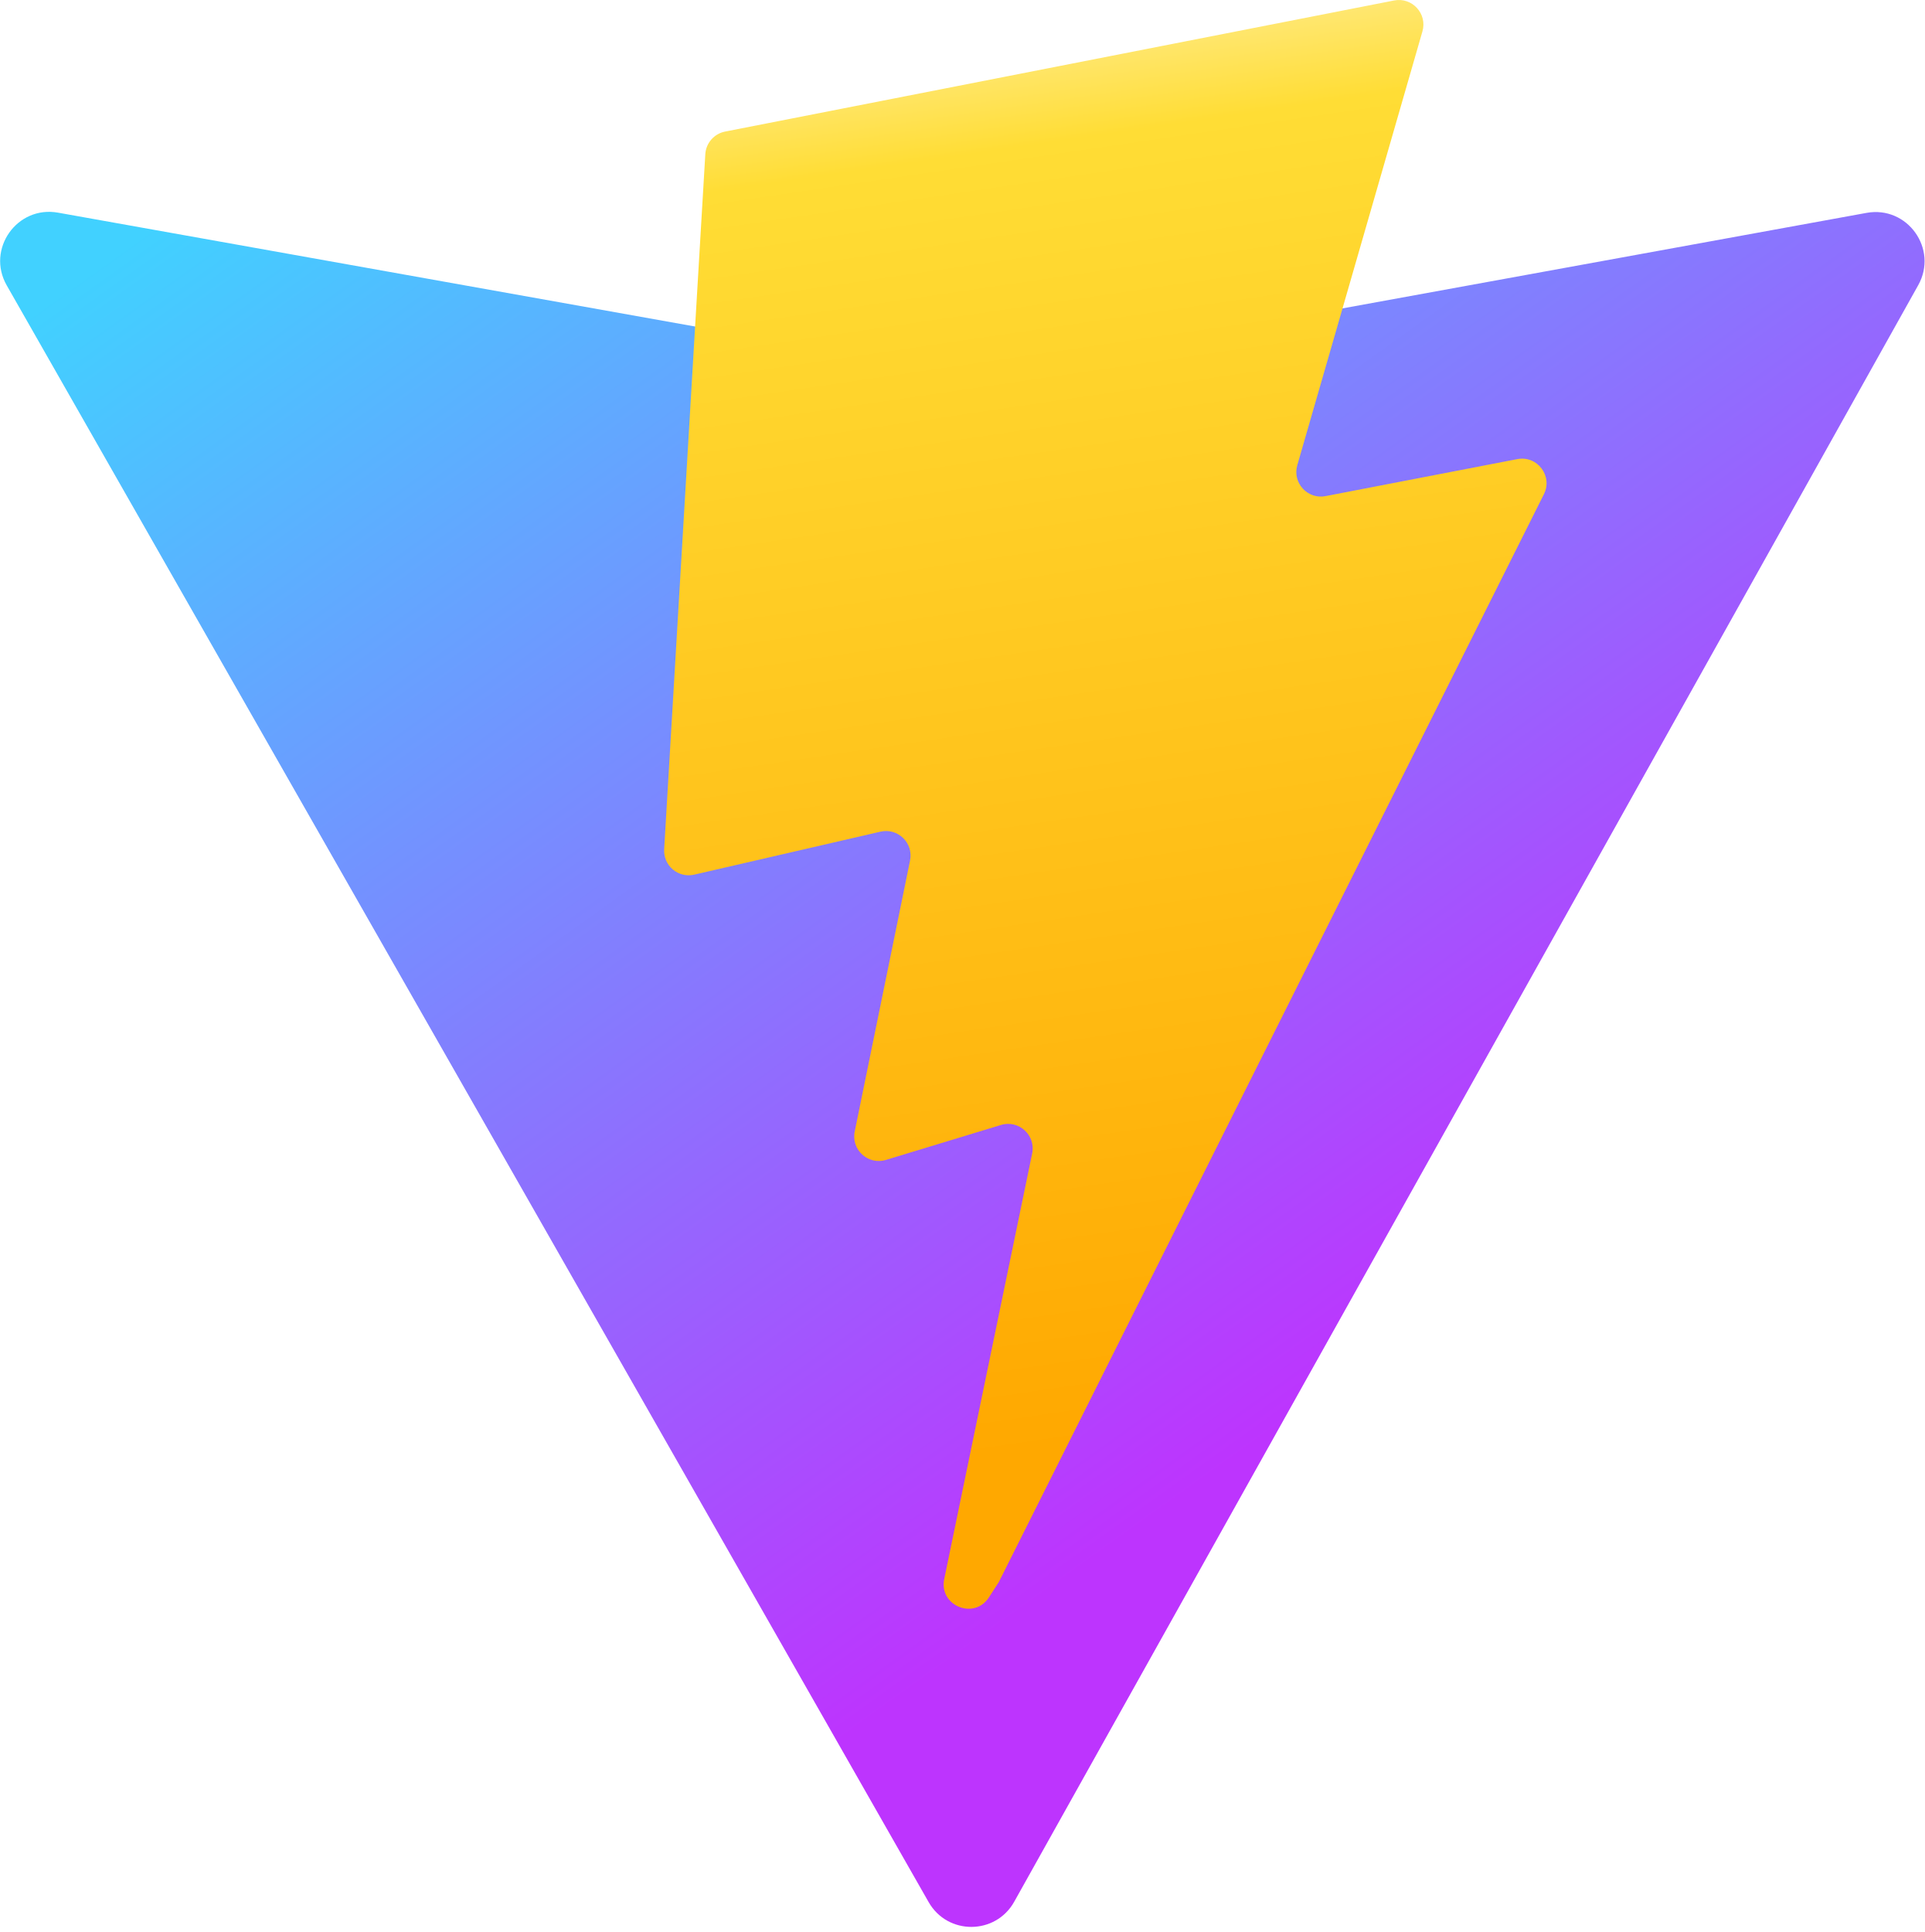
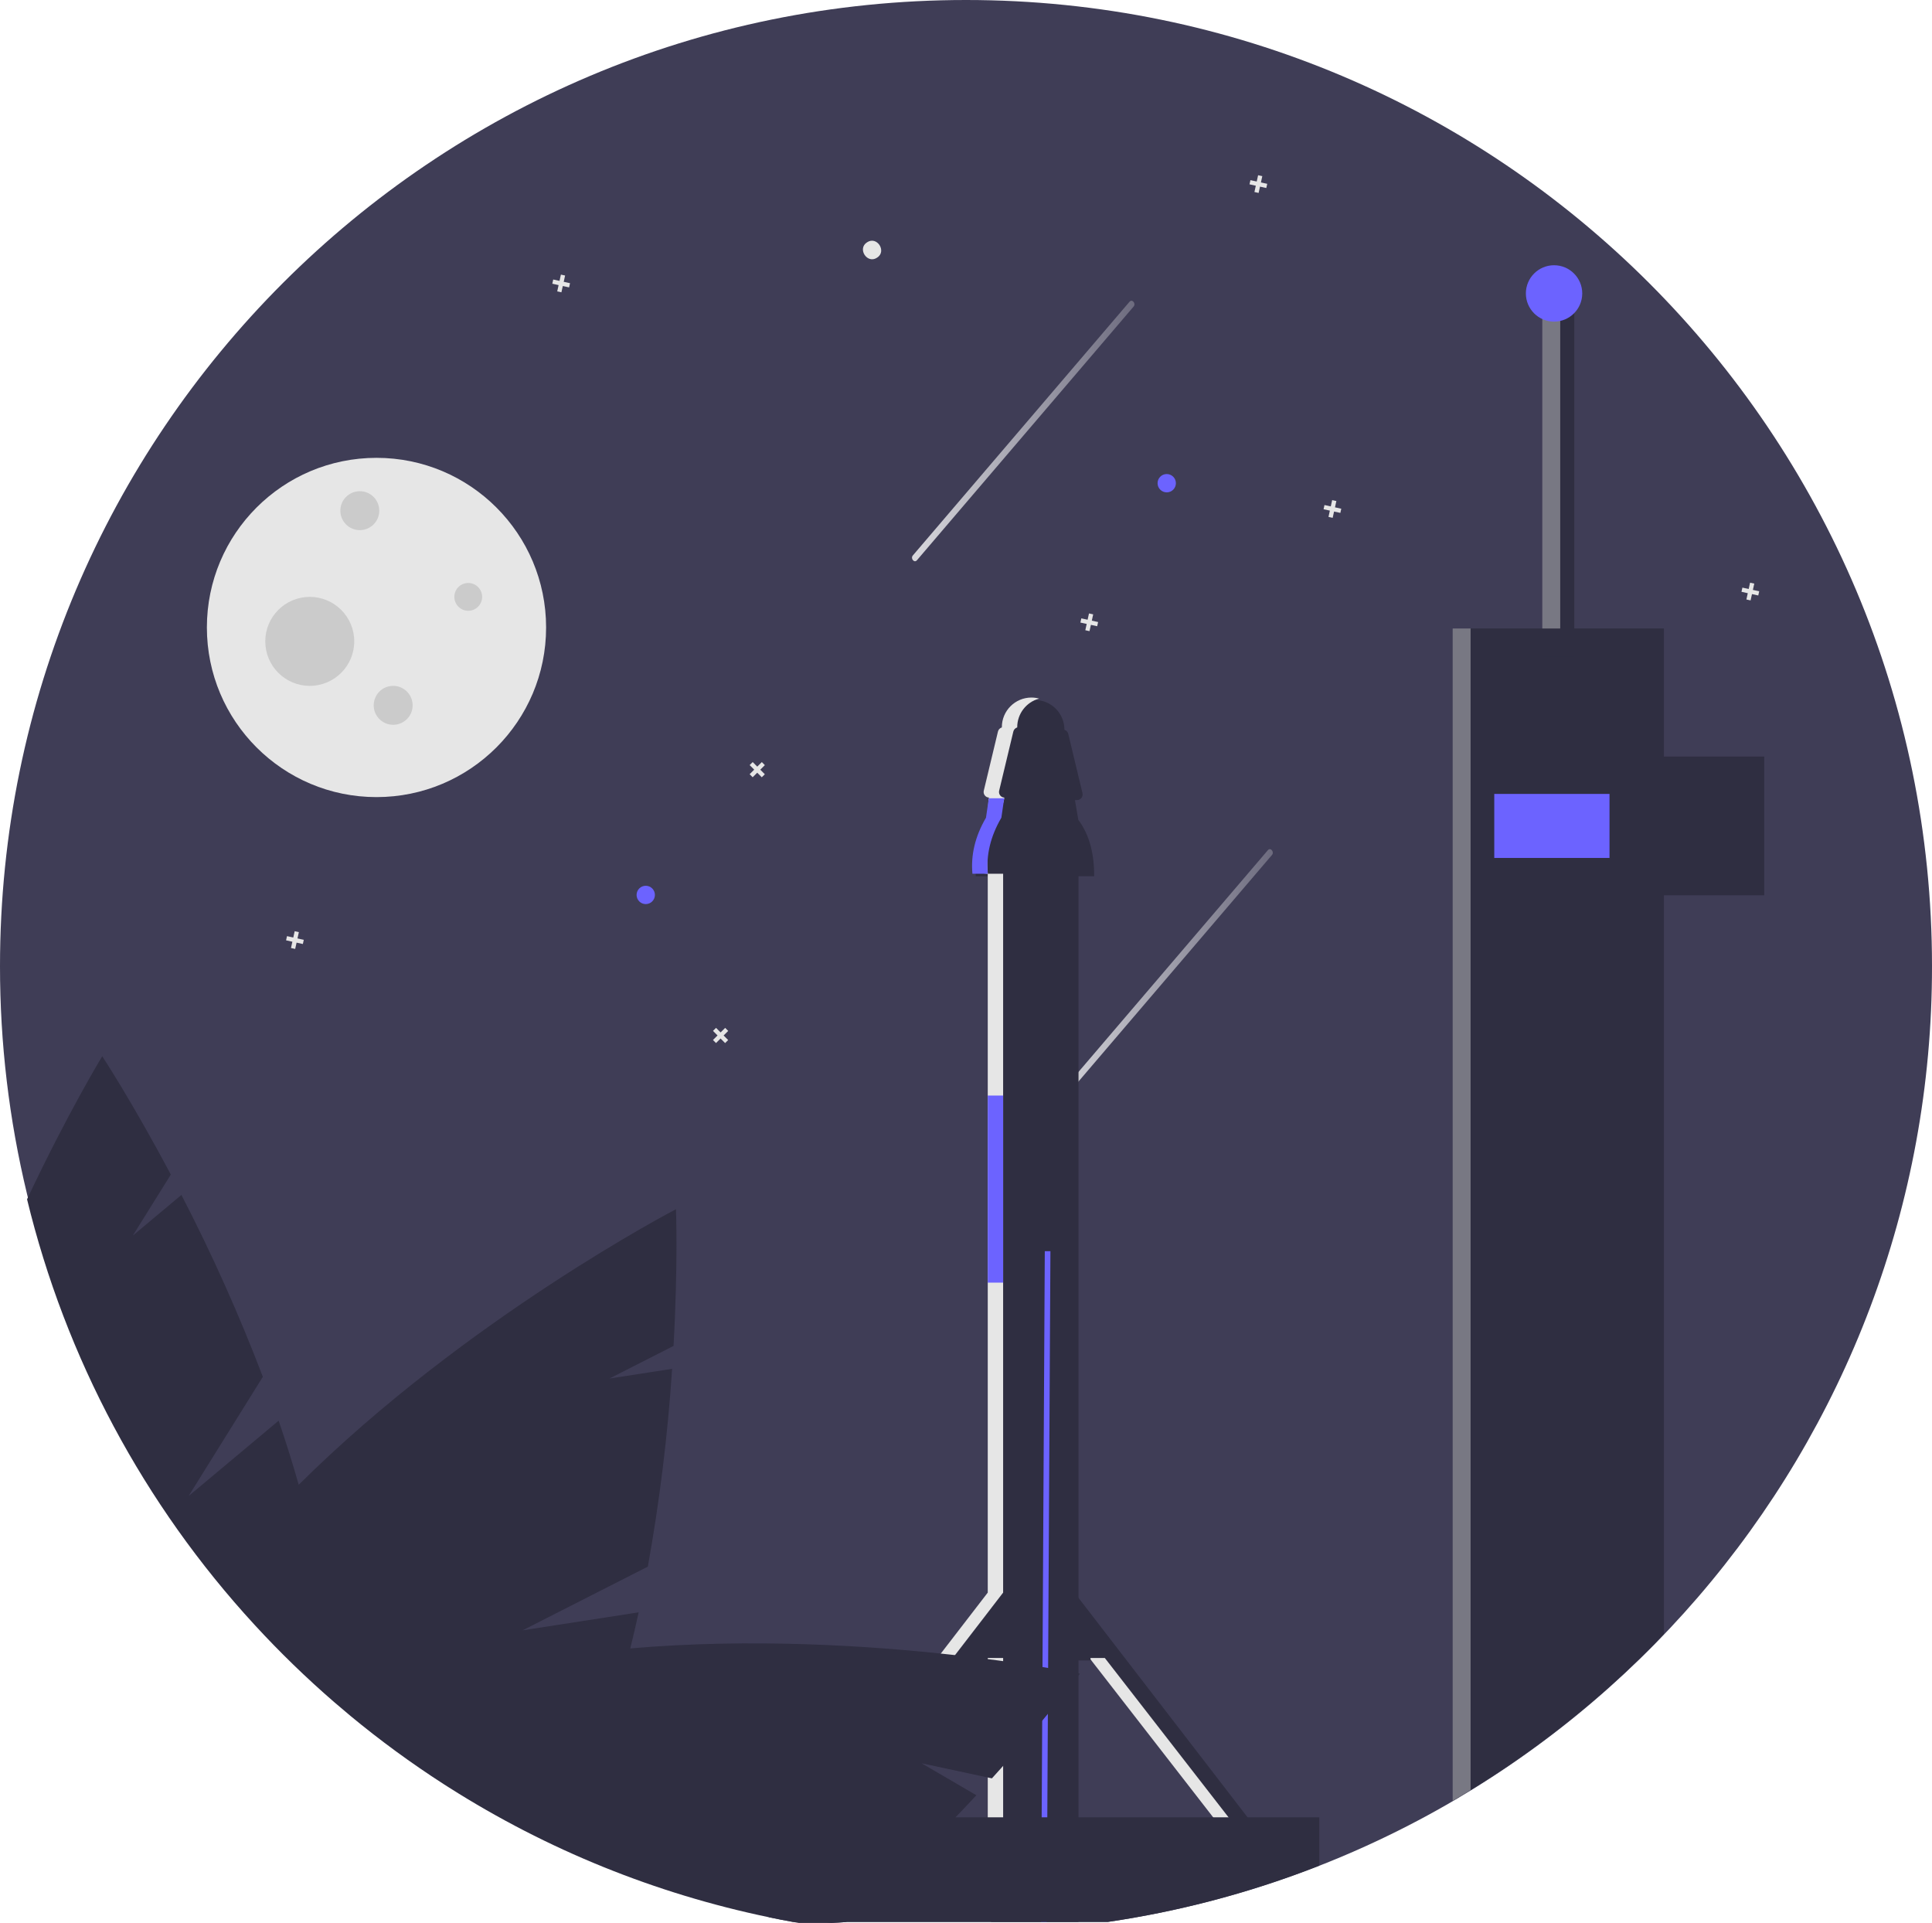
- <svg xmlns="http://www.w3.org/2000/svg" aria-hidden="true" role="img" class="iconify iconify--logos" width="31.88" height="32" preserveAspectRatio="xMidYMid meet" viewBox="0 0 256 257">
+ <svg xmlns="http://www.w3.org/2000/svg" xmlns:xlink="http://www.w3.org/1999/xlink" data-name="Layer 1" width="754" height="750.36" viewBox="0 0 754 750.36">
  <defs>
-     <linearGradient id="IconifyId1813088fe1fbc01fb466" x1="-.828%" x2="57.636%" y1="7.652%" y2="78.411%">
-       <stop offset="0%" stop-color="#41D1FF" />
-       <stop offset="100%" stop-color="#BD34FE" />
+     <linearGradient id="b13d5aa8-7d59-4aa5-8b0c-a1087af90b05-44" x1="632.931" y1="457.002" x2="719.741" y2="457.002" gradientUnits="userSpaceOnUse">
+       <stop offset="0" stop-color="#fff" />
+       <stop offset="1" stop-color="#fff" stop-opacity="0.3" />
    </linearGradient>
-     <linearGradient id="IconifyId1813088fe1fbc01fb467" x1="43.376%" x2="50.316%" y1="2.242%" y2="89.03%">
-       <stop offset="0%" stop-color="#FFEA83" />
-       <stop offset="8.333%" stop-color="#FFDD35" />
-       <stop offset="100%" stop-color="#FFA800" />
-     </linearGradient>
+     <linearGradient id="b216fe78-eea0-4fe3-b1f5-9d415c27bb0d-45" x1="578.931" y1="243.002" x2="665.741" y2="243.002" xlink:href="#b13d5aa8-7d59-4aa5-8b0c-a1087af90b05-44" />
  </defs>
-   <path fill="url(#IconifyId1813088fe1fbc01fb466)" d="M255.153 37.938L134.897 252.976c-2.483 4.44-8.862 4.466-11.382.048L.875 37.958c-2.746-4.814 1.371-10.646 6.827-9.67l120.385 21.517a6.537 6.537 0 0 0 2.322-.004l117.867-21.483c5.438-.991 9.574 4.796 6.877 9.62Z" />
-   <path fill="url(#IconifyId1813088fe1fbc01fb467)" d="M185.432.063L96.44 17.501a3.268 3.268 0 0 0-2.634 3.014l-5.474 92.456a3.268 3.268 0 0 0 3.997 3.378l24.777-5.718c2.318-.535 4.413 1.507 3.936 3.838l-7.361 36.047c-.495 2.426 1.782 4.5 4.151 3.78l15.304-4.649c2.372-.72 4.652 1.36 4.15 3.788l-11.698 56.621c-.732 3.542 3.979 5.473 5.943 2.437l1.313-2.028l72.516-144.72c1.215-2.423-.88-5.186-3.54-4.672l-25.505 4.922c-2.396.462-4.435-1.77-3.759-4.114l16.646-57.705c.677-2.35-1.37-4.583-3.769-4.113Z" />
+   <path d="M977,451.82A376.647,376.647,0,0,1,655.41,824.77H553.3c-.16.14-5.82.41-5.82.41-.95-.13-1.91-.27-2.86-.41q-10.905-1.605-21.61-3.83a372.653,372.653,0,0,1-81.03-26.75c-.27-.12-.53-.25-.8-.37a371.023,371.023,0,0,1-41.87-22.81c-.34-.21-.67-.42-1-.63-.57-.36-1.13-.71-1.69-1.08-.18-.11-.36-.22-.54-.34A376.057,376.057,0,0,1,361.41,743.72c-.54-.43-1.08-.88-1.62-1.32q-3.255-2.7-6.45-5.46c-.02-.01-.03-.03-.05-.04A380.652,380.652,0,0,1,322.32,706.82c-.03-.04-.07-.07-.1-.11a376.239,376.239,0,0,1-88.33-164.6c-.12-.44-.22-.87-.33-1.31A378.139,378.139,0,0,1,223,451.82c0-208.21,168.79-377,377-377S977,243.61,977,451.82Z" transform="translate(-223 -74.82001)" fill="#3f3d56" />
+   <path d="M634.853,507.436,667.824,468.838l32.971-38.599L719.407,408.45c1.03-1.206-.559-3.086-1.589-1.881l-32.971,38.599-32.971,38.599-18.612,21.79c-1.03,1.206.559,3.086,1.589,1.881Z" transform="translate(-223 -74.82001)" opacity="0.8" fill="url(#b13d5aa8-7d59-4aa5-8b0c-a1087af90b05-44)" />
+   <rect x="386.81" y="336.41" width="34.1" height="413.54" fill="#2f2e41" />
+   <polygon points="409.95 488.23 409.88 500.61 409.05 650.87 408.95 668.78 408.73 709.14 408.51 749.95 406.31 749.95 406.53 709.14 406.74 671.44 406.85 650.5 407.68 500.64 407.75 488.22 409.95 488.23" fill="#6c63ff" />
+   <path d="M650.031,416.73h-46.204c-.671-7.238.998-14.528,5.294-21.876l1.306-8.927h31.903l1.505,8.814C648.305,400.697,650.037,408.217,650.031,416.73Z" transform="translate(-223 -74.82001)" fill="#2f2e41" />
+   <path d="M643.318,387.027H610.396a2.2,2.2,0,0,1-2.139-2.714l5.544-23.102a2.2,2.2,0,0,1,2.139-1.687h21.833a2.2,2.2,0,0,1,2.139,1.687l5.544,23.102A2.2,2.2,0,0,1,643.318,387.027Z" transform="translate(-223 -74.82001)" fill="#2f2e41" />
+   <path d="M626.86,347.97a11.564,11.564,0,0,0-11.55,11.56v11.55h23.1V359.53A11.564,11.564,0,0,0,626.86,347.97Z" transform="translate(-223 -74.82001)" fill="#2f2e41" />
+   <polygon points="391.051 622.109 312.765 723.714 323.592 726.213 384.388 647.927 391.051 647.927 391.051 622.109" fill="#2f2e41" />
+   <polygon points="419.831 622.109 498.117 723.714 487.29 726.213 426.494 647.927 419.831 647.927 419.831 622.109" fill="#2f2e41" />
+   <path d="M872.38,320.07v392.4a378.724,378.724,0,0,1-82.45,65.08V320.07Z" transform="translate(-223 -74.82001)" fill="#2f2e41" />
+   <rect x="634.387" y="295.224" width="54.134" height="54.134" fill="#2f2e41" />
+   <rect x="601.906" y="114.5" width="12.492" height="141.581" fill="#2f2e41" />
+   <g opacity="0.4">
+     <path d="M796.93,320.07h-7V777.55q3.527-2.061,7-4.205Z" transform="translate(-223 -74.82001)" fill="#e6e6e6" />
+     <rect x="601.906" y="114.5" width="7" height="130.75" fill="#e6e6e6" />
+   </g>
+   <rect x="583.168" y="309.798" width="44.973" height="24.985" fill="#6c63ff" />
+   <circle cx="146.933" cy="244.847" r="66.193" fill="#e6e6e6" />
+   <circle cx="140.423" cy="199.271" r="7.596" fill="#cbcbcb" />
+   <circle cx="153.444" cy="275.23" r="7.596" fill="#cbcbcb" />
+   <circle cx="182.742" cy="232.91" r="5.426" fill="#cbcbcb" />
+   <circle cx="120.89" cy="250.272" r="17.362" fill="#cbcbcb" />
+   <circle cx="252.015" cy="349.213" r="3.576" fill="#6c63ff" />
+   <polygon points="283.012 401.093 281.227 402.866 279.454 401.081 278.264 402.263 280.037 404.048 278.252 405.821 279.434 407.011 281.219 405.238 282.992 407.023 284.182 405.841 282.409 404.056 284.194 402.283 283.012 401.093" fill="#e6e6e6" />
+   <polygon points="297.318 297.375 295.533 299.148 293.76 297.363 292.57 298.545 294.343 300.33 292.558 302.103 293.74 303.293 295.525 301.52 297.298 303.305 298.488 302.123 296.715 300.338 298.5 298.565 297.318 297.375" fill="#e6e6e6" />
+   <path d="M565.279,175.376c-3.862,2.573-7.815-3.551-3.878-6.01C565.262,166.793,569.215,172.917,565.279,175.376Z" transform="translate(-223 -74.82001)" fill="#e6e6e6" />
+   <polygon points="118.557 366.728 116.1 366.189 116.638 363.731 115 363.372 114.461 365.83 112.004 365.292 111.645 366.93 114.102 367.469 113.564 369.926 115.202 370.285 115.741 367.827 118.198 368.366 118.557 366.728" fill="#e6e6e6" />
+   <polygon points="494.557 71.728 492.1 71.189 492.638 68.731 491 68.372 490.461 70.83 488.004 70.292 487.645 71.93 490.102 72.469 489.564 74.926 491.202 75.285 491.741 72.827 494.198 73.366 494.557 71.728" fill="#e6e6e6" />
+   <polygon points="686.557 230.728 684.1 230.189 684.638 227.731 683 227.372 682.461 229.83 680.004 229.292 679.645 230.93 682.102 231.469 681.564 233.926 683.202 234.285 683.741 231.827 686.198 232.366 686.557 230.728" fill="#e6e6e6" />
+   <polygon points="222.46 110.506 220.003 109.967 220.541 107.51 218.903 107.151 218.364 109.608 215.906 109.07 215.547 110.708 218.005 111.247 217.467 113.705 219.105 114.063 219.644 111.606 222.101 112.144 222.46 110.506" fill="#e6e6e6" />
+   <circle cx="455.34" cy="188.551" r="3.576" fill="#6c63ff" />
+   <polygon points="428.557 242.728 426.1 242.189 426.638 239.731 425 239.372 424.461 241.83 422.004 241.292 421.645 242.93 424.102 243.469 423.564 245.926 425.202 246.285 425.741 243.827 428.198 244.366 428.557 242.728" fill="#e6e6e6" />
+   <polygon points="523.46 198.506 521.003 197.967 521.541 195.51 519.903 195.151 519.364 197.608 516.906 197.07 516.547 198.708 519.005 199.247 518.467 201.705 520.105 202.063 520.644 199.606 523.101 200.144 523.46 198.506" fill="#e6e6e6" />
+   <path d="M580.853,293.436,613.824,254.838l32.971-38.599L665.407,194.45c1.03-1.206-.559-3.086-1.589-1.881l-32.971,38.599-32.971,38.599-18.612,21.79c-1.03,1.206.559,3.086,1.589,1.881Z" transform="translate(-223 -74.82001)" opacity="0.8" fill="url(#b216fe78-eea0-4fe3-b1f5-9d415c27bb0d-45)" />
+   <rect x="385.494" y="646.969" width="6" height="102.023" fill="#e6e6e6" />
+   <path d="M628.54,347.42a11.573,11.573,0,0,0-8.55,11.15v.1a2.211,2.211,0,0,0-1.51,1.58l-5.54,23.11a2.185,2.185,0,0,0,2.01,2.69l-.04.27-.15,1-2.26,7c-4.29,7.34-4.66,14.21-3.99,21.45h5.98V696.28l-78.04,101.3L542.19,798.9l-.91,1.18-10.83-2.5,78.04-101.3V415.77l-4.99-.45c-.67-7.24.71-13.66,5-21l.26-7,.15-1,.04-.27a2.185,2.185,0,0,1-2.01-2.69l5.54-23.11a2.211,2.211,0,0,1,1.51-1.58v-.1a11.564,11.564,0,0,1,11.55-11.56A11.433,11.433,0,0,1,628.54,347.42Z" transform="translate(-223 -74.82001)" fill="#e6e6e6" />
+   <polygon points="431.177 646.969 425.594 646.969 425.594 647.506 485.974 725.255 491.062 724.081 431.177 646.969" fill="#e6e6e6" />
+   <path d="M737.88,783.96v18.85a374.502,374.502,0,0,1-82.47,21.96h-123c-3.15-.57-6.29-1.18-9.4-1.83V783.96Z" transform="translate(-223 -74.82001)" fill="#2f2e41" />
+   <path d="M632.05,725.69c-.7-.12-1.44-.24-2.2-.37-4.47-.72-9.86-1.54-16.04-2.39q-.63-.09-1.29-.18c-5.1-.69-10.71-1.39-16.76-2.08-33.17-3.73-79.5-6.72-126.78-2.61,1.17-4.7,2.25-9.4,3.27-14.08l-45.28,7.01L475.83,686.14a692.681,692.681,0,0,0,9.48-77.18l-24.46,3.78,25.01-12.72c1.79-32.03.95-53.35.95-53.35S405,589.2,339.58,654.2c-2.4-8.46-5.03-16.81-7.83-25.01l-35.14,29.4,28.97-46.52A689.2,689.2,0,0,0,293.8,541.1l-18.98,15.88,14.84-23.82c-15.02-28.35-26.76-46.17-26.76-46.17s-13.39,21.94-29.34,55.81a376.303,376.303,0,0,0,88.76,166.02,380.108,380.108,0,0,0,31.02,30.12q3.195,2.76,6.45,5.46A377.473,377.473,0,0,0,396.08,770.96c.74.48,1.48.95,2.23,1.42a375.117,375.117,0,0,0,124.7,50.56c3.11.65,6.25,1.26,9.4,1.83.77.14,1.54.28,2.31.41h12.76s5.66-.27,5.82-.41c15.85-13.87,30.22-27.89,42.61-40.81,2.82-2.93,5.53-5.81,8.14-8.61l-21.38-12.47,27.44,5.88c1.26-1.39,2.5-2.76,3.7-4.1,6.16-6.88,11.5-13.11,15.93-18.4.76-.92,1.5-1.8,2.21-2.66,8.07-9.74,12.51-15.68,12.51-15.68S640,727.01,632.05,725.69Z" transform="translate(-223 -74.82001)" fill="#2f2e41" />
+   <path d="M608.49,415.77h-5.98c-.67-7.24,1-14.53,5.29-21.87l.96-6.58.15-1h6l-.15,1L613.8,393.9c-4.29,7.34-5.96,14.63-5.29,21.87h5.98" transform="translate(-223 -74.82001)" fill="#6c63ff" />
+   <rect x="385.49" y="427.5" width="6" height="73" fill="#6c63ff" />
+   <circle cx="606.5" cy="114.5" r="11" fill="#6c63ff" />
</svg>
